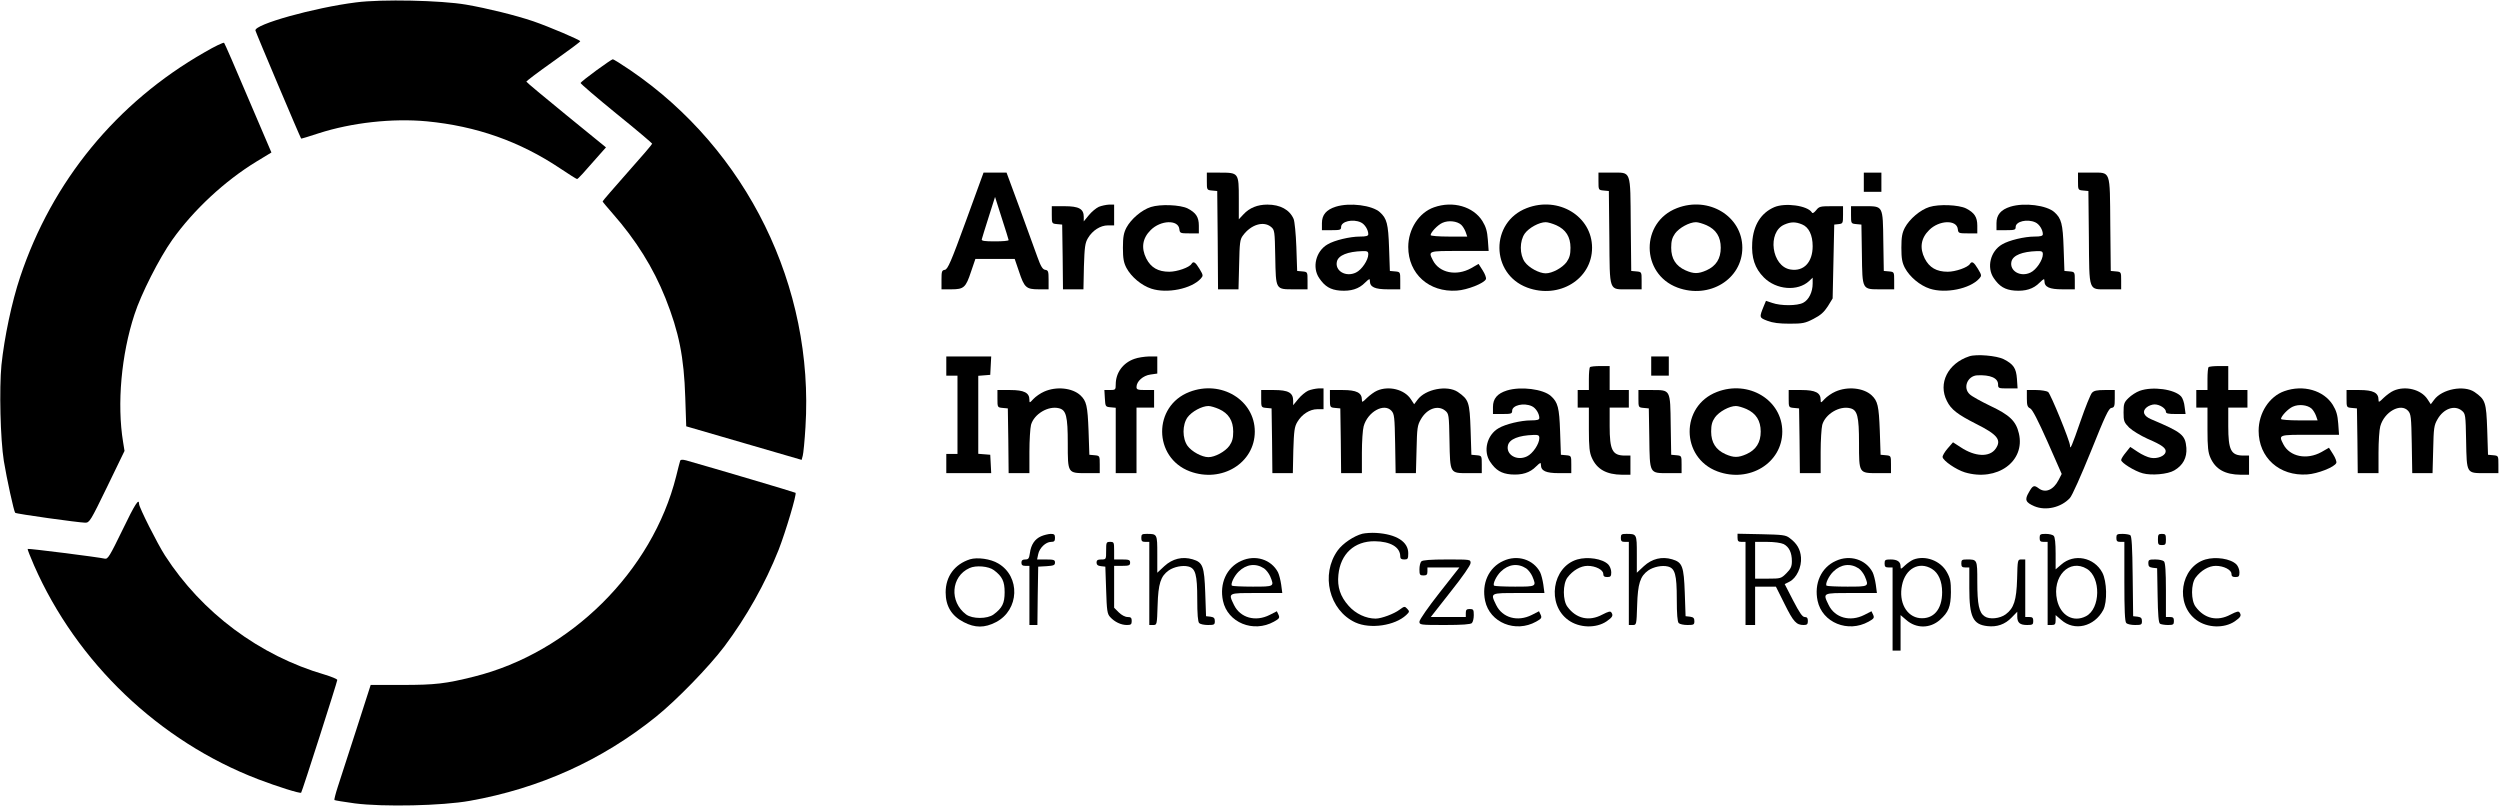
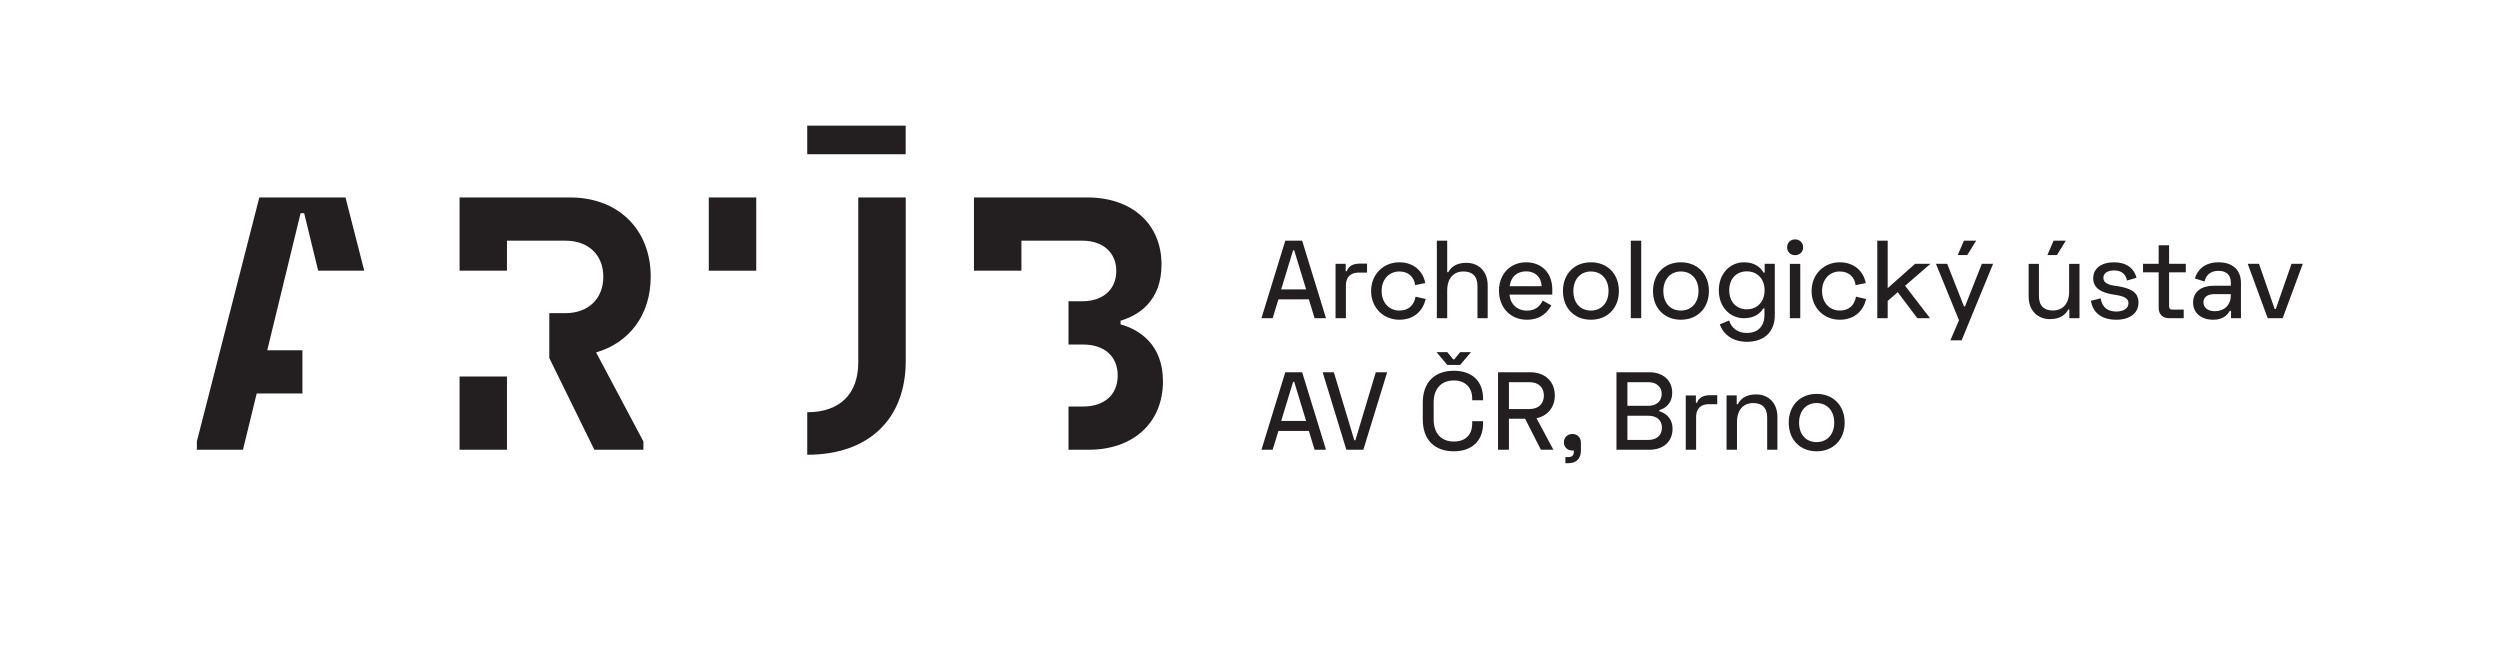
- <svg xmlns="http://www.w3.org/2000/svg" version="1.0" width="1564pt" height="504pt" viewBox="0 0 1564 504" preserveAspectRatio="xMidYMid meet">
-   <g transform="translate(0,504) scale(0.1,-0.1)" fill="#000000" stroke="none">
-     <path d="M2227 5025 c-261 -33 -638 -138 -629 -176 3 -14 281 -671 286 -676 1 -1 50 13 109 33 208 67 461 95 677 75 310 -30 581 -125 835 -295 54 -36 101 -66 105 -66 6 0 38 35 149 162 l32 36 -248 202 c-136 111 -249 205 -250 209 -2 3 74 60 167 126 93 66 170 123 170 127 0 8 -195 91 -294 125 -109 37 -287 81 -420 104 -158 27 -529 35 -689 14z" />
-     <path d="M1280 4713 c-550 -314 -954 -806 -1154 -1406 -52 -155 -99 -378 -117 -551 -14 -148 -7 -462 15 -600 18 -110 63 -316 71 -324 6 -7 395 -61 438 -62 27 0 33 10 137 224 l109 225 -9 56 c-39 238 -11 547 71 797 41 128 156 354 237 468 133 187 328 368 526 489 l94 57 -145 339 c-79 187 -147 343 -151 347 -4 4 -59 -22 -122 -59z" />
-     <path d="M3730 4599 c-52 -38 -96 -73 -98 -78 -1 -4 99 -90 223 -191 124 -100 225 -186 225 -189 0 -4 -70 -86 -155 -181 -85 -96 -155 -177 -155 -180 0 -3 28 -36 62 -75 147 -167 255 -340 331 -530 85 -214 116 -369 124 -621 l6 -181 361 -105 361 -105 7 26 c4 14 12 95 17 179 55 878 -365 1735 -1096 2233 -56 38 -105 69 -110 68 -4 0 -51 -32 -103 -70z" />
-     <path d="M6043 3658 c-94 -258 -114 -303 -132 -306 -19 -3 -21 -10 -21 -63 l0 -59 62 0 c78 0 90 11 123 111 l27 79 123 0 123 0 27 -79 c33 -100 45 -111 123 -111 l62 0 0 59 c0 53 -2 60 -21 63 -16 2 -28 21 -50 83 -16 44 -66 180 -110 303 l-82 222 -72 0 -72 0 -110 -302z m267 -120 c0 -5 -39 -8 -86 -8 -66 0 -85 3 -82 13 2 8 21 70 43 139 l40 126 42 -132 c23 -72 43 -134 43 -138z" />
-     <path d="M7550 3906 c0 -54 0 -55 33 -58 l32 -3 3 -307 2 -308 64 0 64 0 4 154 c3 138 5 158 24 183 50 68 128 92 175 54 23 -19 24 -25 27 -188 4 -208 1 -203 119 -203 l83 0 0 54 c0 54 0 55 -32 58 l-33 3 -5 150 c-3 83 -11 161 -17 175 -25 58 -84 90 -164 90 -62 0 -112 -20 -150 -61 l-29 -31 0 129 c0 162 -1 163 -118 163 l-82 0 0 -54z" />
-     <path d="M10000 3906 c0 -54 0 -55 33 -58 l32 -3 3 -289 c3 -347 -5 -326 119 -326 l83 0 0 54 c0 54 0 55 -32 58 l-33 3 -3 289 c-3 347 5 326 -119 326 l-83 0 0 -54z" />
-     <path d="M11660 3900 l0 -60 55 0 55 0 0 60 0 60 -55 0 -55 0 0 -60z" />
-     <path d="M13000 3906 c0 -54 0 -55 33 -58 l32 -3 3 -289 c3 -347 -5 -326 119 -326 l83 0 0 54 c0 54 0 55 -32 58 l-33 3 -3 289 c-3 347 5 326 -119 326 l-83 0 0 -54z" />
-     <path d="M6874 3746 c-17 -8 -45 -31 -62 -52 l-32 -39 0 28 c0 50 -30 67 -120 67 l-80 0 0 -54 c0 -54 0 -55 33 -58 l32 -3 3 -202 2 -203 64 0 64 0 3 143 c4 121 7 147 25 177 28 48 78 80 125 80 l39 0 0 65 0 65 -32 0 c-18 -1 -47 -7 -64 -14z" />
-     <path d="M7200 3745 c-57 -18 -124 -75 -153 -129 -17 -33 -22 -58 -22 -126 0 -68 5 -93 22 -126 30 -56 94 -110 156 -130 98 -32 251 -1 309 63 16 18 16 21 -8 61 -26 43 -38 50 -50 31 -13 -22 -90 -49 -139 -49 -70 0 -115 26 -144 83 -33 66 -24 127 28 178 62 62 172 66 179 6 3 -26 6 -27 63 -27 l59 0 0 48 c0 54 -18 81 -70 108 -47 23 -170 28 -230 9z" />
-     <path d="M8357 3747 c-60 -19 -87 -51 -87 -103 l0 -44 60 0 c54 0 60 2 60 20 0 35 73 52 123 29 25 -11 47 -47 47 -74 0 -11 -13 -15 -53 -15 -61 0 -159 -23 -202 -49 -73 -42 -98 -144 -52 -211 35 -52 70 -73 130 -78 68 -5 118 10 157 50 26 25 30 27 30 10 0 -38 31 -52 113 -52 l77 0 0 54 c0 54 0 55 -32 58 l-33 3 -5 145 c-5 150 -14 183 -57 222 -48 44 -189 62 -276 35z m203 -298 c0 -36 -41 -97 -77 -114 -64 -31 -134 11 -119 70 10 38 67 61 159 64 31 1 37 -2 37 -20z" />
-     <path d="M8971 3743 c-94 -33 -161 -136 -161 -248 0 -168 130 -285 304 -273 65 4 172 46 182 72 3 8 -6 32 -20 54 l-26 41 -47 -27 c-92 -51 -198 -29 -238 48 -31 61 -33 60 166 60 l182 0 -5 70 c-4 54 -12 81 -34 117 -57 91 -185 128 -303 86z m170 -109 c10 -9 22 -29 28 -45 l10 -29 -115 0 c-62 0 -114 4 -114 9 0 17 44 64 74 77 37 17 91 11 117 -12z" />
-     <path d="M9551 3738 c-229 -88 -227 -411 3 -497 199 -74 406 52 406 249 0 197 -210 325 -409 248z m185 -107 c60 -27 89 -73 89 -141 0 -42 -6 -63 -24 -89 -26 -36 -90 -71 -131 -71 -41 0 -105 35 -131 71 -33 47 -33 131 0 178 26 36 90 71 131 71 14 0 43 -9 66 -19z" />
-     <path d="M10491 3738 c-229 -88 -227 -411 3 -497 199 -74 406 52 406 249 0 197 -210 325 -409 248z m185 -107 c60 -27 89 -73 89 -141 0 -68 -29 -114 -89 -141 -52 -23 -80 -23 -132 0 -60 27 -89 73 -89 141 0 42 6 63 24 89 26 36 90 71 131 71 14 0 43 -9 66 -19z" />
-     <path d="M11100 3744 c-83 -36 -131 -112 -138 -220 -6 -96 16 -163 73 -220 78 -78 212 -88 283 -22 l22 21 0 -37 c0 -53 -24 -102 -59 -120 -37 -20 -141 -20 -194 -1 l-39 13 -13 -31 c-30 -74 -30 -74 22 -94 34 -13 74 -18 139 -18 81 0 97 3 149 30 45 23 66 42 90 79 l30 49 5 231 5 231 28 3 c26 3 27 6 27 58 l0 54 -74 0 c-68 0 -76 -2 -94 -25 -14 -17 -23 -22 -27 -14 -27 43 -167 62 -235 33z m174 -108 c42 -17 66 -67 66 -136 0 -101 -56 -160 -139 -146 -118 19 -147 234 -38 281 41 18 70 18 111 1z" />
-     <path d="M12070 3745 c-57 -18 -124 -75 -153 -129 -17 -33 -22 -58 -22 -126 0 -68 5 -93 22 -126 30 -56 94 -110 156 -130 98 -32 251 -1 309 63 16 18 16 21 -8 61 -26 43 -38 50 -50 31 -13 -22 -90 -49 -139 -49 -70 0 -115 26 -144 83 -33 66 -24 127 28 178 62 62 172 66 179 6 3 -26 6 -27 63 -27 l59 0 0 48 c0 54 -18 81 -70 108 -47 23 -170 28 -230 9z" />
-     <path d="M12577 3747 c-60 -19 -87 -51 -87 -103 l0 -44 60 0 c54 0 60 2 60 20 0 35 73 52 123 29 25 -11 47 -47 47 -74 0 -11 -13 -15 -53 -15 -61 0 -159 -23 -202 -49 -73 -42 -98 -144 -52 -211 35 -52 70 -73 130 -78 68 -5 118 10 157 50 26 25 30 27 30 10 0 -38 31 -52 113 -52 l77 0 0 54 c0 54 0 55 -32 58 l-33 3 -5 145 c-5 150 -14 183 -57 222 -48 44 -189 62 -276 35z m203 -298 c0 -36 -41 -97 -77 -114 -64 -31 -134 11 -119 70 10 38 67 61 159 64 31 1 37 -2 37 -20z" />
-     <path d="M11580 3696 c0 -54 0 -55 33 -58 l32 -3 3 -184 c3 -227 0 -221 119 -221 l83 0 0 54 c0 54 0 55 -32 58 l-33 3 -3 184 c-3 227 0 221 -119 221 l-83 0 0 -54z" />
-     <path d="M12320 2811 c-134 -44 -197 -169 -140 -280 26 -53 67 -84 181 -142 136 -68 162 -101 124 -156 -38 -55 -129 -51 -219 9 l-48 31 -34 -39 c-18 -21 -33 -46 -31 -54 4 -23 84 -78 139 -95 202 -60 380 69 338 244 -18 77 -58 115 -179 172 -58 28 -116 60 -128 72 -45 40 -15 115 46 119 83 4 131 -17 131 -57 0 -24 3 -25 61 -25 l61 0 -4 60 c-5 67 -21 91 -83 123 -44 22 -170 33 -215 18z" />
-     <path d="M5920 2750 l0 -60 35 0 35 0 0 -245 0 -245 -35 0 -35 0 0 -60 0 -60 140 0 141 0 -3 58 -3 57 -37 3 -38 3 0 244 0 244 38 3 37 3 3 58 3 57 -141 0 -140 0 0 -60z" />
-     <path d="M7097 2795 c-72 -25 -117 -87 -117 -160 0 -33 -2 -35 -36 -35 l-35 0 3 -52 c3 -52 4 -53 36 -56 l32 -3 0 -205 0 -204 65 0 65 0 0 205 0 205 55 0 55 0 0 55 0 55 -55 0 c-48 0 -55 3 -55 19 0 35 41 72 88 78 l42 6 0 53 0 54 -52 0 c-29 -1 -70 -7 -91 -15z" />
-     <path d="M10330 2750 l0 -60 55 0 55 0 0 60 0 60 -55 0 -55 0 0 -60z" />
-     <path d="M9947 2743 c-4 -3 -7 -37 -7 -75 l0 -68 -35 0 -35 0 0 -55 0 -55 35 0 35 0 0 -137 c0 -112 4 -145 19 -178 32 -71 91 -104 189 -105 l52 0 0 60 0 60 -37 0 c-76 1 -93 34 -93 184 l0 116 60 0 60 0 0 55 0 55 -60 0 -60 0 0 75 0 75 -58 0 c-32 0 -62 -3 -65 -7z" />
-     <path d="M13817 2743 c-4 -3 -7 -37 -7 -75 l0 -68 -35 0 -35 0 0 -55 0 -55 35 0 35 0 0 -137 c0 -112 4 -145 19 -178 32 -71 91 -104 189 -105 l52 0 0 60 0 60 -37 0 c-76 1 -93 34 -93 184 l0 116 60 0 60 0 0 55 0 55 -60 0 -60 0 0 75 0 75 -58 0 c-32 0 -62 -3 -65 -7z" />
-     <path d="M6532 2590 c-23 -10 -53 -31 -67 -46 -24 -26 -25 -26 -25 -5 0 44 -33 61 -120 61 l-80 0 0 -54 c0 -54 0 -55 33 -58 l32 -3 3 -202 2 -203 65 0 65 0 0 133 c0 72 5 149 10 169 19 68 108 121 175 104 45 -11 55 -50 55 -219 0 -189 -1 -187 118 -187 l82 0 0 54 c0 54 0 55 -32 58 l-33 3 -5 150 c-6 157 -13 186 -51 222 -51 47 -151 57 -227 23z" />
-     <path d="M7441 2588 c-229 -88 -227 -411 3 -497 199 -74 406 52 406 249 0 197 -210 325 -409 248z m185 -107 c60 -27 89 -73 89 -141 0 -42 -6 -63 -24 -89 -26 -36 -90 -71 -131 -71 -41 0 -105 35 -131 71 -33 47 -33 131 0 178 26 36 90 71 131 71 14 0 43 -9 66 -19z" />
-     <path d="M8184 2596 c-17 -8 -45 -31 -62 -52 l-32 -39 0 28 c0 50 -30 67 -120 67 l-80 0 0 -54 c0 -54 0 -55 33 -58 l32 -3 3 -202 2 -203 64 0 64 0 3 143 c4 121 7 147 25 177 28 48 78 80 125 80 l39 0 0 65 0 65 -32 0 c-18 -1 -47 -7 -64 -14z" />
-     <path d="M8615 2596 c-17 -7 -45 -28 -63 -45 -29 -29 -32 -30 -32 -12 0 44 -33 61 -120 61 l-80 0 0 -54 c0 -54 0 -55 33 -58 l32 -3 3 -202 2 -203 65 0 65 0 0 128 c0 70 5 144 11 165 25 91 128 148 174 97 18 -20 20 -39 23 -206 l3 -184 64 0 63 0 4 148 c3 134 5 151 27 189 38 67 107 91 152 54 23 -19 24 -25 27 -188 4 -208 1 -203 119 -203 l83 0 0 54 c0 54 0 55 -32 58 l-33 3 -5 157 c-6 173 -11 188 -80 236 -66 44 -203 18 -252 -49 l-21 -28 -21 32 c-40 61 -138 85 -211 53z" />
-     <path d="M9427 2597 c-60 -19 -87 -51 -87 -103 l0 -44 60 0 c54 0 60 2 60 20 0 35 73 52 123 29 25 -11 47 -47 47 -74 0 -11 -13 -15 -53 -15 -61 0 -159 -23 -202 -49 -73 -42 -98 -144 -52 -211 35 -52 70 -73 130 -78 68 -5 118 10 157 50 26 25 30 27 30 10 0 -38 31 -52 113 -52 l77 0 0 54 c0 54 0 55 -32 58 l-33 3 -5 145 c-5 150 -14 183 -57 222 -48 44 -189 62 -276 35z m203 -298 c0 -36 -41 -97 -77 -114 -64 -31 -134 11 -119 70 10 38 67 61 159 64 31 1 37 -2 37 -20z" />
-     <path d="M10741 2588 c-229 -88 -227 -411 3 -497 199 -74 406 52 406 249 0 197 -210 325 -409 248z m185 -107 c60 -27 89 -73 89 -141 0 -68 -29 -114 -89 -141 -52 -23 -80 -23 -132 0 -60 27 -89 73 -89 141 0 42 6 63 24 89 26 36 90 71 131 71 14 0 43 -9 66 -19z" />
-     <path d="M11482 2590 c-23 -10 -53 -31 -67 -46 -24 -26 -25 -26 -25 -5 0 44 -33 61 -120 61 l-80 0 0 -54 c0 -54 0 -55 33 -58 l32 -3 3 -202 2 -203 65 0 65 0 0 133 c0 72 5 149 10 169 19 68 108 121 175 104 45 -11 55 -50 55 -219 0 -189 -1 -187 118 -187 l82 0 0 54 c0 54 0 55 -32 58 l-33 3 -5 150 c-6 157 -13 186 -51 222 -51 47 -151 57 -227 23z" />
-     <path d="M13386 2595 c-22 -8 -53 -28 -70 -45 -28 -27 -31 -37 -31 -90 0 -55 3 -62 35 -95 20 -19 71 -50 115 -70 91 -39 118 -59 113 -83 -5 -25 -52 -44 -93 -36 -19 3 -56 20 -81 37 l-47 31 -28 -35 c-16 -19 -29 -40 -29 -47 0 -17 85 -70 135 -83 54 -15 157 -6 197 18 55 32 80 79 76 141 -7 81 -26 97 -220 179 -48 20 -59 50 -28 75 12 10 34 18 49 18 32 0 71 -25 71 -46 0 -11 15 -14 61 -14 l62 0 -6 45 c-2 25 -12 54 -22 65 -41 45 -178 64 -259 35z" />
-     <path d="M14291 2593 c-94 -33 -161 -136 -161 -248 0 -168 130 -285 304 -273 65 4 172 46 182 72 3 8 -6 32 -20 54 l-26 41 -47 -27 c-92 -51 -198 -29 -238 48 -31 61 -33 60 166 60 l182 0 -5 70 c-4 54 -12 81 -34 117 -57 91 -185 128 -303 86z m170 -109 c10 -9 22 -29 28 -45 l10 -29 -115 0 c-62 0 -114 4 -114 9 0 17 44 64 74 77 37 17 91 11 117 -12z" />
-     <path d="M14975 2596 c-17 -7 -45 -28 -63 -45 -29 -29 -32 -30 -32 -12 0 44 -33 61 -120 61 l-80 0 0 -54 c0 -54 0 -55 33 -58 l32 -3 3 -202 2 -203 65 0 65 0 0 128 c0 70 5 144 11 165 25 91 128 148 174 97 18 -20 20 -39 23 -206 l3 -184 64 0 63 0 4 148 c3 134 5 151 27 189 38 67 107 91 152 54 23 -19 24 -25 27 -188 4 -208 1 -203 119 -203 l83 0 0 54 c0 54 0 55 -32 58 l-33 3 -5 157 c-6 173 -11 188 -80 236 -66 44 -203 18 -252 -49 l-21 -28 -21 32 c-40 61 -138 85 -211 53z" />
-     <path d="M10250 2546 c0 -54 0 -55 33 -58 l32 -3 3 -184 c3 -227 0 -221 119 -221 l83 0 0 54 c0 54 0 55 -32 58 l-33 3 -3 184 c-3 227 0 221 -119 221 l-83 0 0 -54z" />
-     <path d="M12680 2547 c0 -43 4 -54 21 -62 14 -7 48 -73 109 -210 l88 -200 -19 -37 c-32 -63 -83 -85 -125 -53 -29 22 -37 19 -62 -26 -27 -46 -20 -62 35 -86 72 -30 167 -8 222 51 14 14 71 143 132 293 89 222 111 269 128 271 18 3 21 10 21 58 l0 54 -63 0 c-49 0 -68 -4 -80 -18 -9 -10 -41 -89 -71 -176 -54 -156 -66 -184 -66 -154 0 28 -121 323 -137 336 -9 6 -43 12 -75 12 l-58 0 0 -53z" />
-     <path d="M4255 2157 c-2 -7 -14 -50 -25 -97 -149 -594 -662 -1103 -1265 -1253 -176 -44 -241 -52 -448 -52 l-198 0 -90 -280 c-50 -154 -102 -315 -116 -358 -14 -43 -23 -80 -21 -82 2 -2 60 -12 128 -21 179 -23 546 -15 719 16 438 78 827 254 1166 527 129 104 330 311 426 438 140 187 256 394 340 605 45 116 114 348 106 357 -5 4 -522 157 -685 203 -24 6 -34 5 -37 -3z" />
-     <path d="M766 1724 c-79 -162 -91 -183 -110 -179 -43 10 -480 65 -483 61 -2 -2 16 -48 40 -103 267 -608 782 -1100 1402 -1338 118 -45 263 -91 269 -84 6 6 226 694 226 705 0 6 -35 20 -77 33 -410 119 -771 389 -1001 746 -47 73 -162 301 -162 322 0 39 -25 1 -104 -163z" />
-     <path d="M8523 1701 c-53 -14 -122 -60 -154 -104 -109 -151 -54 -375 110 -451 94 -43 247 -20 318 46 21 20 22 23 7 39 -16 17 -18 17 -48 -5 -34 -26 -114 -56 -150 -56 -60 0 -125 30 -169 80 -52 58 -72 118 -64 194 13 131 100 211 227 210 99 -1 160 -37 160 -95 0 -14 7 -19 25 -19 22 0 25 4 25 39 0 72 -74 119 -200 127 -30 2 -69 -1 -87 -5z" />
-     <path d="M6513 1685 c-39 -17 -63 -52 -70 -105 -5 -34 -9 -40 -29 -40 -17 0 -24 -6 -24 -20 0 -15 7 -20 25 -20 l25 0 0 -185 0 -185 25 0 25 0 2 183 3 182 53 3 c44 3 52 6 52 23 0 16 -7 19 -56 19 l-56 0 7 33 c8 39 47 77 81 77 19 0 24 5 24 25 0 21 -5 25 -27 25 -16 -1 -42 -7 -60 -15z" />
-     <path d="M7140 1675 c0 -20 5 -25 25 -25 l25 0 0 -260 0 -260 24 0 c24 0 24 1 28 123 4 136 19 182 69 218 33 23 87 34 123 25 45 -11 56 -50 56 -204 0 -94 4 -142 12 -150 7 -7 31 -12 55 -12 39 0 43 2 43 24 0 19 -6 25 -27 28 l-28 3 -5 146 c-6 167 -15 191 -79 210 -64 19 -126 4 -177 -43 l-44 -41 0 116 c0 127 0 127 -66 127 -30 0 -34 -3 -34 -25z" />
-     <path d="M10140 1675 c0 -20 5 -25 25 -25 l25 0 0 -260 0 -260 24 0 c24 0 24 1 28 123 4 136 19 182 69 218 33 23 87 34 123 25 45 -11 56 -50 56 -204 0 -94 4 -142 12 -150 7 -7 31 -12 55 -12 39 0 43 2 43 24 0 19 -6 25 -27 28 l-28 3 -5 146 c-6 167 -15 191 -79 210 -64 19 -126 4 -177 -43 l-44 -41 0 116 c0 127 0 127 -66 127 -30 0 -34 -3 -34 -25z" />
-     <path d="M10870 1676 c0 -21 5 -26 25 -26 l25 0 0 -260 0 -260 30 0 30 0 0 120 0 120 65 0 65 0 55 -110 c55 -111 73 -130 119 -130 21 0 26 5 26 25 0 18 -5 25 -20 25 -14 0 -32 26 -72 103 l-53 103 30 15 c44 22 77 92 72 152 -4 51 -26 88 -71 121 -24 19 -44 21 -177 24 l-149 3 0 -25z m289 -40 c34 -18 51 -54 51 -107 0 -33 -7 -48 -34 -75 -33 -33 -36 -34 -115 -34 l-81 0 0 115 0 115 75 0 c46 0 87 -6 104 -14z" />
-     <path d="M12760 1675 c0 -20 5 -25 25 -25 l25 0 0 -260 0 -260 25 0 c21 0 25 5 25 31 l0 31 35 -30 c82 -73 207 -43 263 62 26 50 23 180 -6 234 -51 96 -177 121 -257 50 l-35 -30 0 99 c0 64 -4 103 -12 111 -7 7 -29 12 -50 12 -34 0 -38 -3 -38 -25z m296 -194 c88 -54 85 -249 -6 -296 -79 -41 -159 4 -181 101 -33 147 77 262 187 195z" />
-     <path d="M13240 1675 c0 -20 5 -25 25 -25 l25 0 0 -248 c0 -180 3 -251 12 -260 7 -7 31 -12 55 -12 39 0 43 2 43 24 0 19 -6 25 -27 28 l-28 3 -3 250 c-2 184 -6 251 -15 257 -6 4 -29 8 -49 8 -34 0 -38 -3 -38 -25z" />
-     <path d="M13500 1665 c0 -31 3 -35 25 -35 22 0 25 4 25 35 0 31 -3 35 -25 35 -22 0 -25 -4 -25 -35z" />
-     <path d="M6920 1595 c0 -54 0 -55 -30 -55 -23 0 -30 -5 -30 -19 0 -14 8 -21 28 -23 l27 -3 5 -146 c4 -129 7 -150 25 -169 28 -31 68 -50 105 -50 25 0 30 4 30 25 0 20 -5 25 -26 25 -15 0 -38 12 -55 29 l-29 29 0 131 0 131 50 0 c43 0 50 3 50 20 0 17 -7 20 -50 20 l-50 0 0 55 c0 52 -1 55 -25 55 -24 0 -25 -3 -25 -55z" />
-     <path d="M6068 1541 c-96 -31 -152 -107 -152 -207 0 -86 37 -147 113 -186 71 -37 131 -37 202 0 146 76 154 285 14 367 -48 29 -131 40 -177 26z m150 -68 c52 -39 67 -70 67 -138 0 -69 -15 -99 -69 -139 -39 -29 -133 -29 -172 0 -106 79 -95 238 21 290 40 19 120 12 153 -13z" />
-     <path d="M7765 1531 c-92 -41 -137 -142 -114 -250 29 -136 190 -202 319 -130 34 19 37 24 28 44 l-10 21 -45 -23 c-89 -45 -184 -18 -223 62 -37 77 -40 75 141 75 l161 0 -7 53 c-4 28 -13 63 -20 77 -42 80 -142 112 -230 71z m143 -47 c13 -9 30 -31 38 -49 27 -65 27 -65 -109 -65 -68 0 -126 3 -130 6 -10 10 14 61 42 88 48 47 107 54 159 20z" />
-     <path d="M9405 1531 c-92 -41 -137 -142 -114 -250 29 -136 190 -202 319 -130 34 19 37 24 28 44 l-10 21 -45 -23 c-89 -45 -184 -18 -223 62 -37 77 -40 75 141 75 l161 0 -7 53 c-4 28 -13 63 -20 77 -42 80 -142 112 -230 71z m143 -47 c13 -9 30 -31 38 -49 27 -65 27 -65 -109 -65 -68 0 -126 3 -130 6 -10 10 14 61 42 88 48 47 107 54 159 20z" />
-     <path d="M9867 1540 c-157 -47 -192 -281 -56 -379 68 -50 174 -53 240 -8 36 25 43 36 30 55 -6 10 -18 7 -57 -13 -82 -44 -163 -26 -218 49 -30 39 -30 143 0 183 33 44 82 73 126 73 50 0 98 -25 98 -50 0 -15 7 -20 25 -20 21 0 25 5 25 30 0 17 -9 39 -19 49 -36 36 -129 50 -194 31z" />
-     <path d="M11485 1531 c-92 -41 -137 -142 -114 -250 29 -136 190 -202 319 -130 34 19 37 24 28 44 l-10 21 -45 -23 c-89 -45 -184 -18 -223 62 -37 77 -40 75 141 75 l161 0 -7 53 c-4 28 -13 63 -20 77 -42 80 -142 112 -230 71z m143 -47 c13 -9 30 -31 38 -49 27 -65 27 -65 -109 -65 -68 0 -126 3 -130 6 -10 10 14 61 42 88 48 47 107 54 159 20z" />
-     <path d="M11970 1539 c-14 -6 -37 -22 -52 -36 -26 -25 -28 -25 -28 -7 0 30 -20 44 -62 44 -34 0 -38 -3 -38 -25 0 -20 5 -25 25 -25 l25 0 0 -260 0 -260 25 0 25 0 0 111 0 111 35 -30 c62 -55 149 -55 211 0 54 48 68 82 69 173 0 67 -4 87 -25 125 -40 73 -136 108 -210 79z m116 -58 c41 -25 64 -77 64 -146 0 -108 -54 -170 -140 -162 -83 9 -133 100 -111 206 21 104 107 151 187 102z" />
-     <path d="M13797 1540 c-157 -47 -192 -281 -56 -379 68 -50 174 -53 240 -8 36 25 43 36 30 55 -6 10 -18 7 -57 -13 -82 -44 -163 -26 -218 49 -30 39 -30 143 0 183 33 44 82 73 126 73 50 0 98 -25 98 -50 0 -15 7 -20 25 -20 21 0 25 5 25 30 0 17 -9 39 -19 49 -36 36 -129 50 -194 31z" />
-     <path d="M8892 1528 c-7 -7 -12 -29 -12 -50 0 -34 3 -38 25 -38 20 0 25 5 25 25 l0 25 100 0 100 0 -125 -159 c-70 -89 -125 -168 -125 -180 0 -20 4 -21 158 -21 110 0 162 4 170 12 7 7 12 29 12 50 0 34 -3 38 -25 38 -20 0 -25 -5 -25 -25 l0 -25 -110 0 -109 0 124 158 c74 93 125 166 125 180 0 22 -1 22 -148 22 -102 0 -152 -4 -160 -12z" />
-     <path d="M12270 1515 c0 -20 5 -25 25 -25 l25 0 0 -130 c0 -180 23 -227 113 -237 60 -7 111 11 152 54 l35 36 0 -29 c0 -40 16 -54 62 -54 34 0 38 3 38 25 0 20 -5 25 -25 25 l-25 0 0 180 0 180 -24 0 c-24 0 -24 -1 -27 -122 -4 -134 -20 -183 -71 -221 -36 -27 -102 -34 -132 -13 -35 23 -46 73 -46 217 0 140 0 139 -66 139 -30 0 -34 -3 -34 -25z" />
-     <path d="M13440 1516 c0 -19 6 -25 28 -28 l27 -3 3 -170 c2 -120 6 -171 15 -177 6 -4 29 -8 50 -8 33 0 37 3 37 25 0 20 -5 25 -25 25 l-25 0 0 168 c0 117 -4 172 -12 180 -7 7 -31 12 -55 12 -39 0 -43 -2 -43 -24z" />
+ <svg xmlns="http://www.w3.org/2000/svg" width="150px" height="39px" viewBox="0 0 150 39" version="1.1">
+   <g id="surface1">
+     <path style=" stroke:none;fill-rule:nonzero;fill:rgb(13.725%,12.157%,12.549%);fill-opacity:1;" d="M 45.375 11.848 L 42.527 11.848 L 42.527 16.242 L 45.375 16.242 Z M 45.375 11.848 " />
+     <path style=" stroke:none;fill-rule:nonzero;fill:rgb(13.725%,12.157%,12.549%);fill-opacity:1;" d="M 51.496 11.848 L 51.496 21.75 C 51.496 23.609 50.418 24.734 48.434 24.734 L 48.434 27.285 C 52.145 27.285 54.344 25.125 54.344 21.664 L 54.344 11.848 Z M 51.496 11.848 " />
+     <path style=" stroke:none;fill-rule:nonzero;fill:rgb(13.725%,12.157%,12.549%);fill-opacity:1;" d="M 18.145 21.016 L 16.035 21.016 L 18.035 12.793 L 18.25 12.793 L 19.09 16.242 L 21.855 16.242 L 20.73 11.848 L 15.559 11.848 L 11.812 26.484 L 11.812 26.984 L 14.578 26.984 L 15.402 23.609 L 18.145 23.609 Z M 18.145 21.016 " />
+     <path style=" stroke:none;fill-rule:nonzero;fill:rgb(13.725%,12.157%,12.549%);fill-opacity:1;" d="M 67.234 19.461 L 67.234 19.242 C 68.312 18.918 69.691 18.074 69.691 15.871 C 69.691 13.406 67.883 11.848 65.25 11.848 L 58.438 11.848 L 58.438 16.242 L 61.285 16.242 L 61.285 14.441 L 64.949 14.441 C 66.156 14.441 66.977 15.137 66.977 16.258 C 66.977 17.383 66.156 18.074 64.949 18.074 L 64.109 18.074 L 64.109 20.672 L 64.992 20.672 C 66.242 20.672 67.062 21.363 67.062 22.531 C 67.062 23.699 66.242 24.391 64.992 24.391 L 64.109 24.391 L 64.109 26.984 L 65.336 26.984 C 67.926 26.984 69.777 25.426 69.777 22.875 C 69.777 20.625 68.312 19.762 67.234 19.461 " />
+     <path style=" stroke:none;fill-rule:nonzero;fill:rgb(13.725%,12.157%,12.549%);fill-opacity:1;" d="M 54.34 9.254 L 48.434 9.254 L 48.434 7.539 L 54.34 7.539 Z M 54.34 9.254 " />
+     <path style=" stroke:none;fill-rule:nonzero;fill:rgb(13.725%,12.157%,12.549%);fill-opacity:1;" d="M 27.574 22.59 L 30.418 22.59 L 30.418 26.984 L 27.574 26.984 Z M 27.574 22.59 " />
+     <path style=" stroke:none;fill-rule:nonzero;fill:rgb(13.725%,12.157%,12.549%);fill-opacity:1;" d="M 39.043 16.605 C 39.043 13.73 37.059 11.848 34.215 11.848 L 27.574 11.848 L 27.574 16.242 L 30.418 16.242 L 30.418 14.441 L 33.934 14.441 C 35.293 14.441 36.199 15.285 36.199 16.605 C 36.199 17.926 35.293 18.789 33.934 18.789 L 32.957 18.789 L 32.957 21.48 L 35.66 26.984 L 38.605 26.984 L 38.605 26.488 L 35.766 21.145 C 37.727 20.582 39.043 18.918 39.043 16.605 " />
+     <path style=" stroke:none;fill-rule:nonzero;fill:rgb(13.725%,12.157%,12.549%);fill-opacity:1;" d="M 78.129 14.441 L 79.559 19.09 L 78.875 19.09 L 78.531 17.961 L 76.707 17.961 L 76.359 19.09 L 75.688 19.09 L 77.117 14.441 Z M 78.367 17.363 L 77.652 15.016 L 77.586 15.016 L 76.871 17.363 Z M 78.367 17.363 " />
+     <path style=" stroke:none;fill-rule:nonzero;fill:rgb(13.725%,12.157%,12.549%);fill-opacity:1;" d="M 80.742 16.27 L 80.805 16.27 C 80.934 15.941 81.191 15.816 81.621 15.816 L 82.023 15.816 L 82.023 16.355 L 81.516 16.355 C 81.059 16.355 80.754 16.602 80.754 17.125 L 80.754 19.09 L 80.133 19.09 L 80.133 15.828 L 80.742 15.828 Z M 80.742 16.27 " />
+     <path style=" stroke:none;fill-rule:nonzero;fill:rgb(13.725%,12.157%,12.549%);fill-opacity:1;" d="M 83.957 15.738 C 84.836 15.738 85.391 16.289 85.516 16.984 L 84.91 17.109 C 84.855 16.641 84.52 16.289 83.961 16.289 C 83.352 16.289 82.898 16.754 82.898 17.461 C 82.898 18.168 83.359 18.633 83.961 18.633 C 84.543 18.633 84.848 18.285 84.934 17.801 L 85.539 17.941 C 85.379 18.645 84.848 19.184 83.957 19.184 C 83.016 19.184 82.266 18.473 82.266 17.461 C 82.266 16.449 83.016 15.738 83.957 15.738 " />
+     <path style=" stroke:none;fill-rule:nonzero;fill:rgb(13.725%,12.157%,12.549%);fill-opacity:1;" d="M 86.832 14.441 L 86.832 16.328 L 86.898 16.328 C 87.047 16.055 87.344 15.77 87.984 15.77 C 88.715 15.77 89.262 16.273 89.262 17.125 L 89.262 19.09 L 88.648 19.09 L 88.648 17.156 C 88.648 16.559 88.328 16.289 87.809 16.289 C 87.223 16.289 86.832 16.688 86.832 17.43 L 86.832 19.09 L 86.211 19.09 L 86.211 14.441 Z M 86.832 14.441 " />
+     <path style=" stroke:none;fill-rule:nonzero;fill:rgb(13.725%,12.157%,12.549%);fill-opacity:1;" d="M 91.566 15.738 C 92.492 15.738 93.137 16.367 93.137 17.371 L 93.137 17.676 L 90.574 17.676 C 90.613 18.238 91.023 18.637 91.613 18.637 C 92.145 18.637 92.406 18.352 92.566 18.035 L 93.082 18.324 C 92.883 18.664 92.508 19.184 91.613 19.184 C 90.609 19.184 89.938 18.438 89.938 17.438 C 89.938 16.441 90.621 15.738 91.566 15.738 M 92.5 17.172 C 92.469 16.605 92.102 16.281 91.566 16.281 C 91.004 16.281 90.648 16.625 90.582 17.172 Z M 92.5 17.172 " />
+     <path style=" stroke:none;fill-rule:nonzero;fill:rgb(13.725%,12.157%,12.549%);fill-opacity:1;" d="M 95.453 15.738 C 96.434 15.738 97.133 16.422 97.133 17.461 C 97.133 18.5 96.434 19.184 95.453 19.184 C 94.473 19.184 93.777 18.5 93.777 17.461 C 93.777 16.422 94.473 15.738 95.453 15.738 M 95.453 18.633 C 96.082 18.633 96.512 18.172 96.512 17.461 C 96.512 16.746 96.082 16.289 95.453 16.289 C 94.824 16.289 94.402 16.758 94.402 17.461 C 94.402 18.188 94.824 18.633 95.453 18.633 " />
+     <path style=" stroke:none;fill-rule:nonzero;fill:rgb(13.725%,12.157%,12.549%);fill-opacity:1;" d="M 98.473 19.09 L 97.848 19.09 L 97.848 14.441 L 98.473 14.441 Z M 98.473 19.09 " />
+     <path style=" stroke:none;fill-rule:nonzero;fill:rgb(13.725%,12.157%,12.549%);fill-opacity:1;" d="M 100.852 15.738 C 101.832 15.738 102.535 16.422 102.535 17.461 C 102.535 18.5 101.832 19.184 100.852 19.184 C 99.875 19.184 99.18 18.5 99.18 17.461 C 99.18 16.422 99.875 15.738 100.852 15.738 M 100.852 18.633 C 101.48 18.633 101.91 18.172 101.91 17.461 C 101.91 16.746 101.48 16.289 100.852 16.289 C 100.223 16.289 99.801 16.758 99.801 17.461 C 99.801 18.188 100.223 18.633 100.852 18.633 " />
+     <path style=" stroke:none;fill-rule:nonzero;fill:rgb(13.725%,12.157%,12.549%);fill-opacity:1;" d="M 106.488 15.828 L 106.488 18.918 C 106.488 19.938 105.82 20.508 104.82 20.508 C 103.836 20.508 103.344 19.938 103.188 19.461 L 103.75 19.23 C 103.867 19.613 104.18 19.977 104.809 19.977 C 105.445 19.977 105.867 19.613 105.867 18.891 L 105.867 18.504 L 105.801 18.504 C 105.617 18.797 105.273 19.094 104.637 19.094 C 103.816 19.094 103.129 18.438 103.129 17.418 C 103.129 16.402 103.816 15.738 104.637 15.738 C 105.273 15.738 105.617 16.027 105.812 16.355 L 105.879 16.355 L 105.879 15.828 Z M 105.875 17.418 C 105.875 16.719 105.422 16.281 104.809 16.281 C 104.191 16.281 103.754 16.719 103.754 17.418 C 103.754 18.121 104.191 18.559 104.809 18.559 C 105.422 18.559 105.875 18.113 105.875 17.418 " />
+     <path style=" stroke:none;fill-rule:nonzero;fill:rgb(13.725%,12.157%,12.549%);fill-opacity:1;" d="M 107.703 14.363 C 107.98 14.363 108.188 14.562 108.188 14.84 C 108.188 15.113 107.98 15.312 107.703 15.312 C 107.43 15.312 107.227 15.113 107.227 14.84 C 107.227 14.562 107.43 14.363 107.703 14.363 M 108.016 19.09 L 107.391 19.09 L 107.391 15.832 L 108.016 15.832 Z M 108.016 19.09 " />
+     <path style=" stroke:none;fill-rule:nonzero;fill:rgb(13.725%,12.157%,12.549%);fill-opacity:1;" d="M 110.383 15.738 C 111.262 15.738 111.816 16.289 111.945 16.984 L 111.336 17.109 C 111.281 16.641 110.945 16.289 110.387 16.289 C 109.777 16.289 109.324 16.754 109.324 17.461 C 109.324 18.168 109.785 18.633 110.387 18.633 C 110.969 18.633 111.273 18.285 111.359 17.801 L 111.965 17.941 C 111.805 18.645 111.273 19.184 110.383 19.184 C 109.441 19.184 108.695 18.473 108.695 17.461 C 108.695 16.449 109.441 15.738 110.383 15.738 " />
+     <path style=" stroke:none;fill-rule:nonzero;fill:rgb(13.725%,12.157%,12.549%);fill-opacity:1;" d="M 114.305 17.145 L 115.801 19.09 L 115.039 19.09 L 113.863 17.531 L 113.262 18.055 L 113.262 19.09 L 112.637 19.09 L 112.637 14.441 L 113.262 14.441 L 113.262 17.289 L 114.906 15.828 L 115.828 15.828 Z M 114.305 17.145 " />
+     <path style=" stroke:none;fill-rule:nonzero;fill:rgb(13.725%,12.157%,12.549%);fill-opacity:1;" d="M 119.586 15.828 L 117.699 20.418 L 117.023 20.418 L 117.539 19.215 L 116.156 15.828 L 116.832 15.828 L 117.836 18.379 L 117.902 18.379 L 118.91 15.828 Z M 118.035 15.305 L 117.465 15.305 L 117.836 14.441 L 118.57 14.441 Z M 118.035 15.305 " />
+     <path style=" stroke:none;fill-rule:nonzero;fill:rgb(13.725%,12.157%,12.549%);fill-opacity:1;" d="M 126.848 15.738 C 127.574 15.738 128.051 16.094 128.188 16.668 L 127.621 16.832 C 127.527 16.395 127.242 16.227 126.848 16.227 C 126.449 16.227 126.203 16.395 126.203 16.668 C 126.203 16.953 126.449 17.07 126.82 17.137 L 127.098 17.176 C 127.785 17.297 128.309 17.496 128.309 18.152 C 128.309 18.805 127.777 19.184 126.977 19.184 C 126.156 19.184 125.574 18.809 125.457 18.047 L 126.039 17.902 C 126.137 18.5 126.523 18.691 126.977 18.691 C 127.434 18.691 127.707 18.492 127.707 18.191 C 127.707 17.906 127.453 17.781 127.004 17.707 L 126.727 17.66 C 126.098 17.551 125.594 17.305 125.594 16.699 C 125.594 16.094 126.086 15.738 126.848 15.738 " />
+     <path style=" stroke:none;fill-rule:nonzero;fill:rgb(13.725%,12.157%,12.549%);fill-opacity:1;" d="M 128.582 15.828 L 129.52 15.828 L 129.52 14.715 L 130.145 14.715 L 130.145 15.828 L 131.148 15.828 L 131.148 16.34 L 130.145 16.34 L 130.145 18.379 C 130.145 18.512 130.211 18.578 130.328 18.578 L 131.023 18.578 L 131.023 19.09 L 130.125 19.09 C 129.762 19.09 129.52 18.852 129.52 18.477 L 129.52 16.34 L 128.582 16.34 Z M 128.582 15.828 " />
+     <path style=" stroke:none;fill-rule:nonzero;fill:rgb(13.725%,12.157%,12.549%);fill-opacity:1;" d="M 133.113 15.738 C 133.949 15.738 134.457 16.188 134.457 16.973 L 134.457 19.09 L 133.863 19.09 L 133.863 18.652 L 133.785 18.652 C 133.664 18.871 133.414 19.184 132.785 19.184 C 132.109 19.184 131.586 18.809 131.586 18.152 C 131.586 17.484 132.109 17.145 132.816 17.145 L 133.848 17.145 L 133.848 16.934 C 133.848 16.527 133.605 16.25 133.109 16.25 C 132.617 16.25 132.355 16.52 132.273 16.891 L 131.691 16.707 C 131.852 16.176 132.289 15.738 133.113 15.738 M 132.891 18.672 C 133.457 18.672 133.848 18.305 133.848 17.715 L 133.848 17.648 L 132.852 17.648 C 132.465 17.648 132.207 17.82 132.207 18.141 C 132.207 18.457 132.465 18.672 132.891 18.672 " />
+     <path style=" stroke:none;fill-rule:nonzero;fill:rgb(13.725%,12.157%,12.549%);fill-opacity:1;" d="M 135.539 15.828 L 136.48 18.539 L 136.547 18.539 L 137.492 15.828 L 138.168 15.828 L 136.961 19.09 L 136.062 19.09 L 134.863 15.828 Z M 135.539 15.828 " />
+     <path style=" stroke:none;fill-rule:nonzero;fill:rgb(13.725%,12.157%,12.549%);fill-opacity:1;" d="M 78.129 22.336 L 79.559 26.984 L 78.875 26.984 L 78.531 25.855 L 76.707 25.855 L 76.359 26.984 L 75.688 26.984 L 77.117 22.336 Z M 78.367 25.258 L 77.652 22.91 L 77.586 22.91 L 76.871 25.258 Z M 78.367 25.258 " />
+     <path style=" stroke:none;fill-rule:nonzero;fill:rgb(13.725%,12.157%,12.549%);fill-opacity:1;" d="M 80.031 22.336 L 81.258 26.414 L 81.324 26.414 L 82.547 22.336 L 83.23 22.336 L 81.801 26.984 L 80.781 26.984 L 79.359 22.336 Z M 80.031 22.336 " />
+     <path style=" stroke:none;fill-rule:nonzero;fill:rgb(13.725%,12.157%,12.549%);fill-opacity:1;" d="M 85.367 24.148 C 85.367 22.934 86.086 22.246 87.227 22.246 C 88.352 22.246 88.984 22.895 88.984 23.91 L 88.984 24.016 L 88.332 24.016 L 88.332 23.902 C 88.332 23.281 87.945 22.828 87.227 22.828 C 86.473 22.828 86.02 23.328 86.02 24.137 L 86.02 25.184 C 86.02 25.996 86.477 26.492 87.227 26.492 C 87.965 26.492 88.332 26.047 88.332 25.426 L 88.332 25.27 L 88.984 25.27 L 88.984 25.418 C 88.984 26.434 88.324 27.078 87.227 27.078 C 86.074 27.078 85.367 26.387 85.367 25.172 Z M 88.258 21.129 L 87.609 21.895 L 86.836 21.895 L 86.191 21.129 L 86.84 21.129 L 87.188 21.559 L 87.258 21.559 L 87.609 21.129 Z M 88.258 21.129 " />
+     <path style=" stroke:none;fill-rule:nonzero;fill:rgb(13.725%,12.157%,12.549%);fill-opacity:1;" d="M 92.191 25.094 L 93.203 26.984 L 92.453 26.984 L 91.508 25.125 L 90.535 25.125 L 90.535 26.984 L 89.883 26.984 L 89.883 22.336 L 91.828 22.336 C 92.672 22.336 93.289 22.867 93.289 23.73 C 93.289 24.461 92.832 24.961 92.191 25.094 M 90.535 24.543 L 91.762 24.543 C 92.305 24.543 92.633 24.234 92.633 23.73 C 92.633 23.234 92.305 22.93 91.762 22.93 L 90.535 22.93 Z M 90.535 24.543 " />
+     <path style=" stroke:none;fill-rule:nonzero;fill:rgb(13.725%,12.157%,12.549%);fill-opacity:1;" d="M 98.969 22.336 C 99.762 22.336 100.332 22.809 100.332 23.559 C 100.332 24.223 99.902 24.508 99.559 24.605 L 99.559 24.676 C 99.902 24.773 100.352 25.066 100.352 25.734 C 100.352 26.52 99.77 26.984 98.977 26.984 L 96.988 26.984 L 96.988 22.336 Z M 97.645 24.348 L 98.91 24.348 C 99.398 24.348 99.703 24.062 99.703 23.633 C 99.703 23.215 99.387 22.93 98.902 22.93 L 97.645 22.93 Z M 97.645 26.395 L 98.914 26.395 C 99.418 26.395 99.715 26.094 99.715 25.664 C 99.715 25.219 99.418 24.945 98.902 24.945 L 97.645 24.945 Z M 97.645 26.395 " />
+     <path style=" stroke:none;fill-rule:nonzero;fill:rgb(13.725%,12.157%,12.549%);fill-opacity:1;" d="M 101.754 24.164 L 101.82 24.164 C 101.945 23.836 102.203 23.711 102.633 23.711 L 103.035 23.711 L 103.035 24.25 L 102.527 24.25 C 102.07 24.25 101.766 24.496 101.766 25.02 L 101.766 26.984 L 101.145 26.984 L 101.145 23.727 L 101.754 23.727 Z M 101.754 24.164 " />
+     <path style=" stroke:none;fill-rule:nonzero;fill:rgb(13.725%,12.157%,12.549%);fill-opacity:1;" d="M 104.203 23.723 L 104.203 24.25 L 104.27 24.25 C 104.418 23.957 104.727 23.664 105.367 23.664 C 106.098 23.664 106.645 24.168 106.645 25.02 L 106.645 26.984 L 106.031 26.984 L 106.031 25.051 C 106.031 24.453 105.711 24.184 105.191 24.184 C 104.609 24.184 104.219 24.582 104.219 25.324 L 104.219 26.984 L 103.594 26.984 L 103.594 23.723 Z M 104.203 23.723 " />
+     <path style=" stroke:none;fill-rule:nonzero;fill:rgb(13.725%,12.157%,12.549%);fill-opacity:1;" d="M 108.996 23.633 C 109.977 23.633 110.68 24.316 110.68 25.359 C 110.68 26.395 109.977 27.078 108.996 27.078 C 108.02 27.078 107.324 26.395 107.324 25.359 C 107.324 24.316 108.02 23.633 108.996 23.633 M 108.996 26.527 C 109.625 26.527 110.055 26.066 110.055 25.359 C 110.055 24.641 109.625 24.184 108.996 24.184 C 108.367 24.184 107.945 24.652 107.945 25.359 C 107.945 26.082 108.367 26.527 108.996 26.527 " />
+     <path style=" stroke:none;fill-rule:nonzero;fill:rgb(13.725%,12.157%,12.549%);fill-opacity:1;" d="M 124.16 19.09 L 124.16 18.566 L 124.098 18.566 C 123.949 18.855 123.641 19.148 122.996 19.148 C 122.27 19.148 121.719 18.645 121.719 17.793 L 121.719 15.832 L 122.336 15.832 L 122.336 17.762 C 122.336 18.359 122.652 18.629 123.176 18.629 C 123.758 18.629 124.148 18.234 124.148 17.488 L 124.148 15.832 L 124.77 15.832 L 124.77 19.09 Z M 123.949 14.441 L 123.414 15.305 L 122.844 15.305 L 123.215 14.441 Z M 123.949 14.441 " />
+     <path style=" stroke:none;fill-rule:nonzero;fill:rgb(13.725%,12.157%,12.549%);fill-opacity:1;" d="M 94.344 26.039 C 94.641 26.039 94.855 26.246 94.855 26.566 L 94.855 27.031 C 94.855 27.496 94.602 27.793 94.094 27.793 L 93.922 27.793 L 93.922 27.422 L 94.113 27.422 C 94.332 27.422 94.43 27.309 94.43 27.102 L 94.43 27.031 L 94.336 27.031 C 94.047 27.031 93.832 26.824 93.832 26.547 C 93.832 26.246 94.047 26.039 94.344 26.039 " />
  </g>
</svg>
